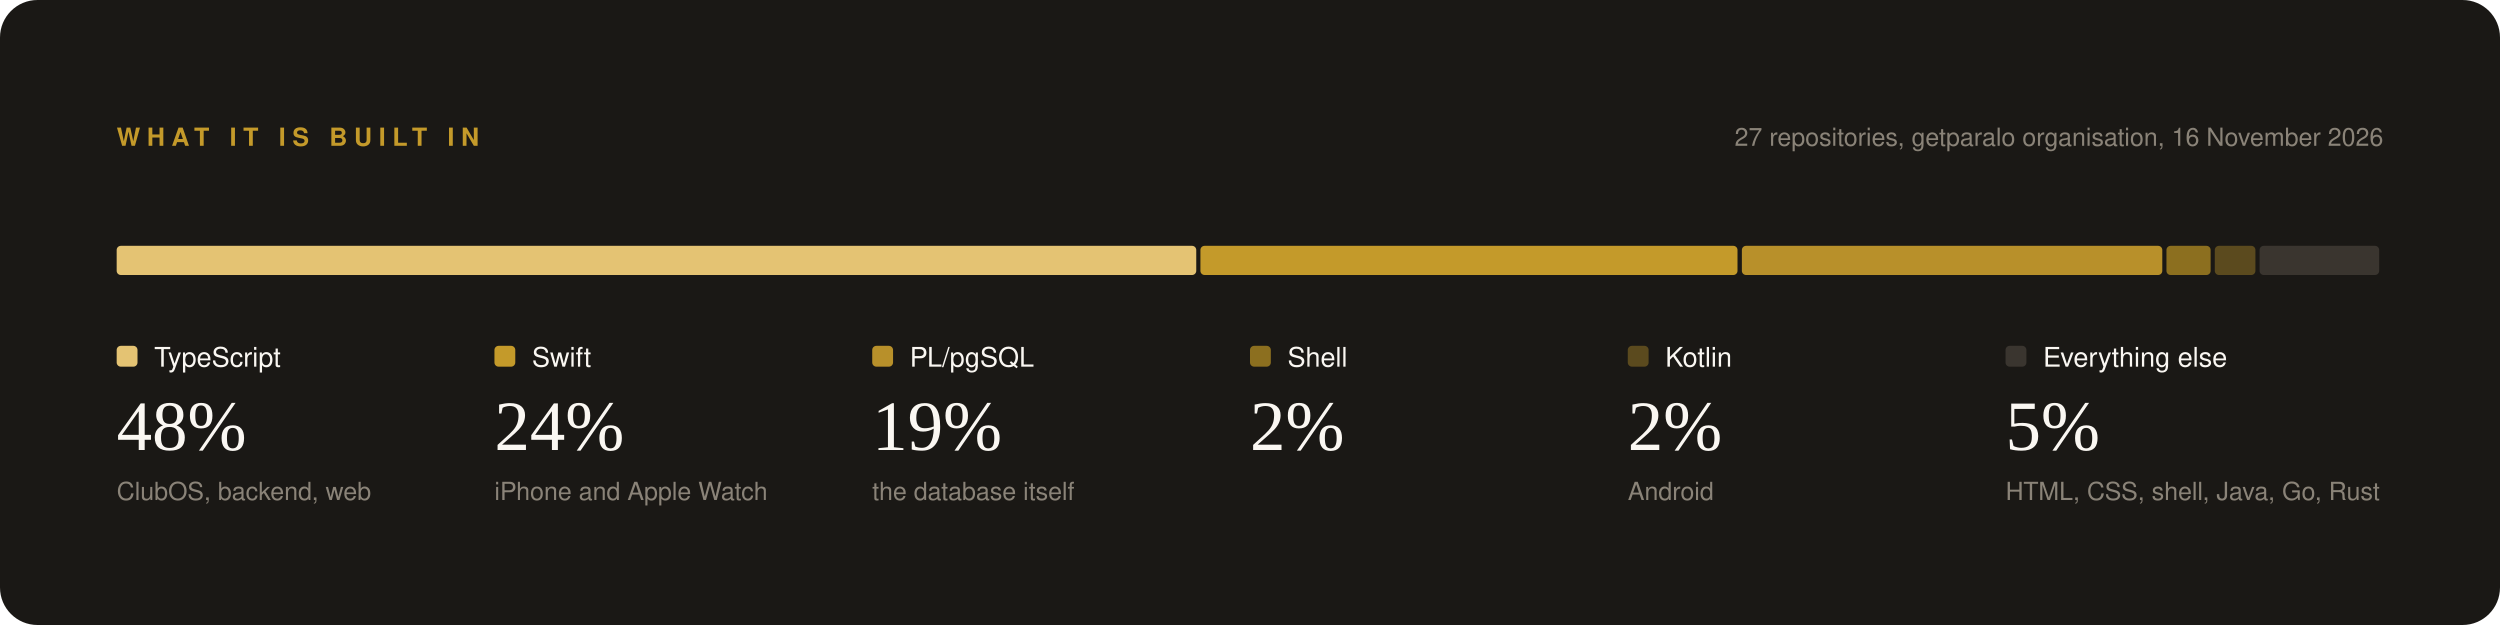
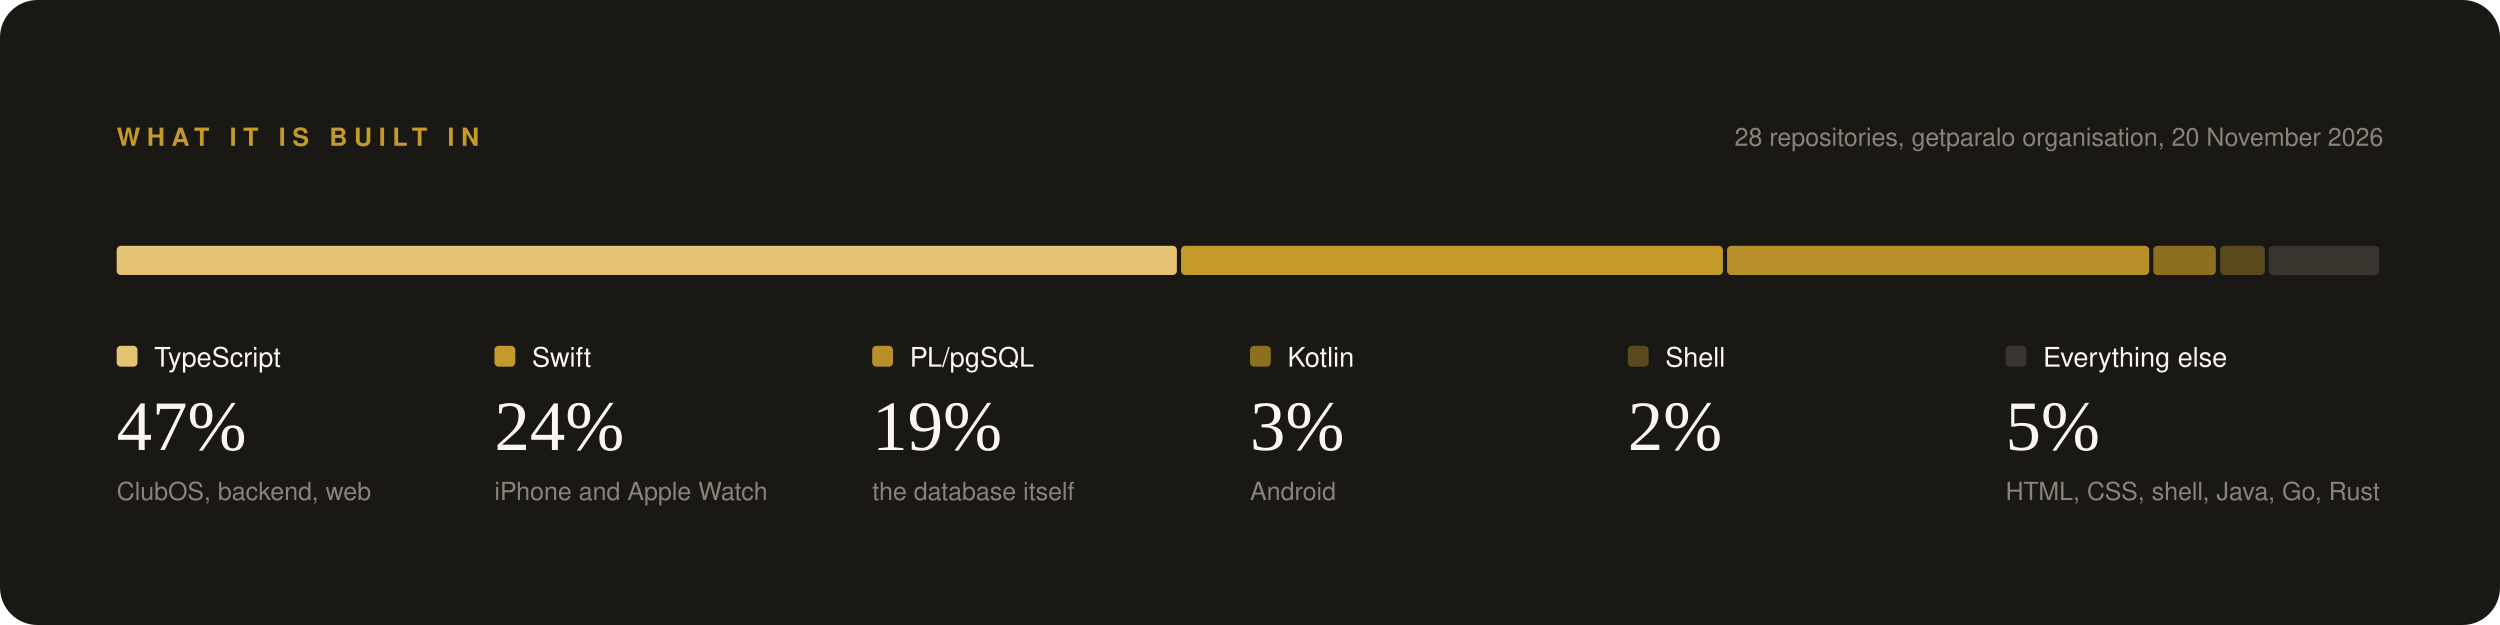
<svg xmlns="http://www.w3.org/2000/svg" width="1200" height="300" viewBox="0 0 1200 300" role="img" aria-label="Languages across Paralo repositories">
  <rect width="1200" height="300" rx="18" fill="#1A1815" />
  <text x="56" y="70" font-family="-apple-system, 'Helvetica Neue', Helvetica, Arial, sans-serif" font-size="12" letter-spacing="3.2" font-weight="600" fill="#C49A2A">WHAT IT IS BUILT IN</text>
-   <text x="1144" y="70" text-anchor="end" font-family="-apple-system, 'Helvetica Neue', Helvetica, Arial, sans-serif" font-size="12" fill="#8A8378">27 repositories, getparalo organisation, 16 November 2026</text>
-   <rect x="56.0" y="118" width="518.2" height="14" rx="2" fill="#E4C373">
-     <animate attributeName="width" values="0;0;518.2" keyTimes="0;0.125;1" dur="0.80s" begin="0s" fill="freeze" calcMode="spline" keySplines="0 0 1 1;0.2 0.7 0.2 1" />
+   <text x="1144" y="70" text-anchor="end" font-family="-apple-system, 'Helvetica Neue', Helvetica, Arial, sans-serif" font-size="12" fill="#8A8378">28 repositories, getparalo organisation, 20 November 2026</text>
+   <rect x="56.0" y="118" width="508.9" height="14" rx="2" fill="#E4C373">
+     <animate attributeName="width" values="0;0;508.9" keyTimes="0;0.125;1" dur="0.80s" begin="0s" fill="freeze" calcMode="spline" keySplines="0 0 1 1;0.2 0.7 0.2 1" />
  </rect>
-   <rect x="576.2" y="118" width="257.8" height="14" rx="2" fill="#C49A2A">
-     <animate attributeName="width" values="0;0;257.8" keyTimes="0;0.239;1" dur="0.92s" begin="0s" fill="freeze" calcMode="spline" keySplines="0 0 1 1;0.2 0.7 0.2 1" />
+   <rect x="566.9" y="118" width="260.1" height="14" rx="2" fill="#C49A2A">
+     <animate attributeName="width" values="0;0;260.1" keyTimes="0;0.239;1" dur="0.92s" begin="0s" fill="freeze" calcMode="spline" keySplines="0 0 1 1;0.2 0.7 0.2 1" />
  </rect>
-   <rect x="836.1" y="118" width="201.8" height="14" rx="2" fill="#B8902A">
-     <animate attributeName="width" values="0;0;201.8" keyTimes="0;0.327;1" dur="1.04s" begin="0s" fill="freeze" calcMode="spline" keySplines="0 0 1 1;0.2 0.7 0.2 1" />
+   <rect x="829.0" y="118" width="202.6" height="14" rx="2" fill="#B8902A">
+     <animate attributeName="width" values="0;0;202.6" keyTimes="0;0.327;1" dur="1.04s" begin="0s" fill="freeze" calcMode="spline" keySplines="0 0 1 1;0.2 0.7 0.2 1" />
  </rect>
-   <rect x="1039.9" y="118" width="21.2" height="14" rx="2" fill="#8C6F1F">
-     <animate attributeName="width" values="0;0;21.2" keyTimes="0;0.397;1" dur="1.16s" begin="0s" fill="freeze" calcMode="spline" keySplines="0 0 1 1;0.2 0.7 0.2 1" />
+   <rect x="1033.6" y="118" width="30.0" height="14" rx="2" fill="#8C6F1F">
+     <animate attributeName="width" values="0;0;30.0" keyTimes="0;0.397;1" dur="1.16s" begin="0s" fill="freeze" calcMode="spline" keySplines="0 0 1 1;0.2 0.7 0.2 1" />
  </rect>
-   <rect x="1063.1" y="118" width="19.5" height="14" rx="2" fill="#5B4A1E">
-     <animate attributeName="width" values="0;0;19.5" keyTimes="0;0.453;1" dur="1.28s" begin="0s" fill="freeze" calcMode="spline" keySplines="0 0 1 1;0.2 0.7 0.2 1" />
+   <rect x="1065.7" y="118" width="21.4" height="14" rx="2" fill="#5B4A1E">
+     <animate attributeName="width" values="0;0;21.4" keyTimes="0;0.453;1" dur="1.28s" begin="0s" fill="freeze" calcMode="spline" keySplines="0 0 1 1;0.2 0.7 0.2 1" />
  </rect>
-   <rect x="1084.6" y="118" width="57.4" height="14" rx="2" fill="#3A352F">
-     <animate attributeName="width" values="0;0;57.4" keyTimes="0;0.500;1" dur="1.40s" begin="0s" fill="freeze" calcMode="spline" keySplines="0 0 1 1;0.2 0.7 0.2 1" />
+   <rect x="1089.0" y="118" width="53.0" height="14" rx="2" fill="#3A352F">
+     <animate attributeName="width" values="0;0;53.0" keyTimes="0;0.500;1" dur="1.40s" begin="0s" fill="freeze" calcMode="spline" keySplines="0 0 1 1;0.2 0.7 0.2 1" />
  </rect>
  <rect x="56.0" y="166" width="10" height="10" rx="2" fill="#E4C373" />
  <text x="74.0" y="176" font-family="-apple-system, 'Helvetica Neue', Helvetica, Arial, sans-serif" font-size="13" fill="#FAF7F2">TypeScript</text>
-   <text x="56.0" y="216" font-family="Georgia, 'Times New Roman', Times, serif" font-size="34" fill="#FAF7F2">48%</text>
+   <text x="56.0" y="216" font-family="Georgia, 'Times New Roman', Times, serif" font-size="34" fill="#FAF7F2">47%</text>
  <text x="56.0" y="240" font-family="-apple-system, 'Helvetica Neue', Helvetica, Arial, sans-serif" font-size="12" fill="#8A8378">ClubOS, backend, web</text>
  <rect x="237.333" y="166" width="10" height="10" rx="2" fill="#C49A2A" />
  <text x="255.333" y="176" font-family="-apple-system, 'Helvetica Neue', Helvetica, Arial, sans-serif" font-size="13" fill="#FAF7F2">Swift</text>
  <text x="237.333" y="216" font-family="Georgia, 'Times New Roman', Times, serif" font-size="34" fill="#FAF7F2">24%</text>
  <text x="237.333" y="240" font-family="-apple-system, 'Helvetica Neue', Helvetica, Arial, sans-serif" font-size="12" fill="#8A8378">iPhone and Apple Watch</text>
  <rect x="418.667" y="166" width="10" height="10" rx="2" fill="#B8902A" />
  <text x="436.667" y="176" font-family="-apple-system, 'Helvetica Neue', Helvetica, Arial, sans-serif" font-size="13" fill="#FAF7F2">PL/pgSQL</text>
  <text x="418.667" y="216" font-family="Georgia, 'Times New Roman', Times, serif" font-size="34" fill="#FAF7F2">19%</text>
  <text x="418.667" y="240" font-family="-apple-system, 'Helvetica Neue', Helvetica, Arial, sans-serif" font-size="12" fill="#8A8378">the database itself</text>
  <rect x="600.0" y="166" width="10" height="10" rx="2" fill="#8C6F1F" />
-   <text x="618.0" y="176" font-family="-apple-system, 'Helvetica Neue', Helvetica, Arial, sans-serif" font-size="13" fill="#FAF7F2">Shell</text>
-   <text x="600.0" y="216" font-family="Georgia, 'Times New Roman', Times, serif" font-size="34" fill="#FAF7F2">2%</text>
-   <text x="600.0" y="240" font-family="-apple-system, 'Helvetica Neue', Helvetica, Arial, sans-serif" font-size="12" fill="#8A8378" />
+   <text x="618.0" y="176" font-family="-apple-system, 'Helvetica Neue', Helvetica, Arial, sans-serif" font-size="13" fill="#FAF7F2">Kotlin</text>
+   <text x="600.0" y="216" font-family="Georgia, 'Times New Roman', Times, serif" font-size="34" fill="#FAF7F2">3%</text>
+   <text x="600.0" y="240" font-family="-apple-system, 'Helvetica Neue', Helvetica, Arial, sans-serif" font-size="12" fill="#8A8378">Android</text>
  <rect x="781.333" y="166" width="10" height="10" rx="2" fill="#5B4A1E" />
-   <text x="799.333" y="176" font-family="-apple-system, 'Helvetica Neue', Helvetica, Arial, sans-serif" font-size="13" fill="#FAF7F2">Kotlin</text>
+   <text x="799.333" y="176" font-family="-apple-system, 'Helvetica Neue', Helvetica, Arial, sans-serif" font-size="13" fill="#FAF7F2">Shell</text>
  <text x="781.333" y="216" font-family="Georgia, 'Times New Roman', Times, serif" font-size="34" fill="#FAF7F2">2%</text>
-   <text x="781.333" y="240" font-family="-apple-system, 'Helvetica Neue', Helvetica, Arial, sans-serif" font-size="12" fill="#8A8378">Android</text>
+   <text x="781.333" y="240" font-family="-apple-system, 'Helvetica Neue', Helvetica, Arial, sans-serif" font-size="12" fill="#8A8378" />
  <rect x="962.667" y="166" width="10" height="10" rx="2" fill="#3A352F" />
  <text x="980.667" y="176" font-family="-apple-system, 'Helvetica Neue', Helvetica, Arial, sans-serif" font-size="13" fill="#FAF7F2">Everything else</text>
  <text x="962.667" y="216" font-family="Georgia, 'Times New Roman', Times, serif" font-size="34" fill="#FAF7F2">5%</text>
  <text x="962.667" y="240" font-family="-apple-system, 'Helvetica Neue', Helvetica, Arial, sans-serif" font-size="12" fill="#8A8378">HTML, CSS, shell, Java, Go, Rust</text>
</svg>
